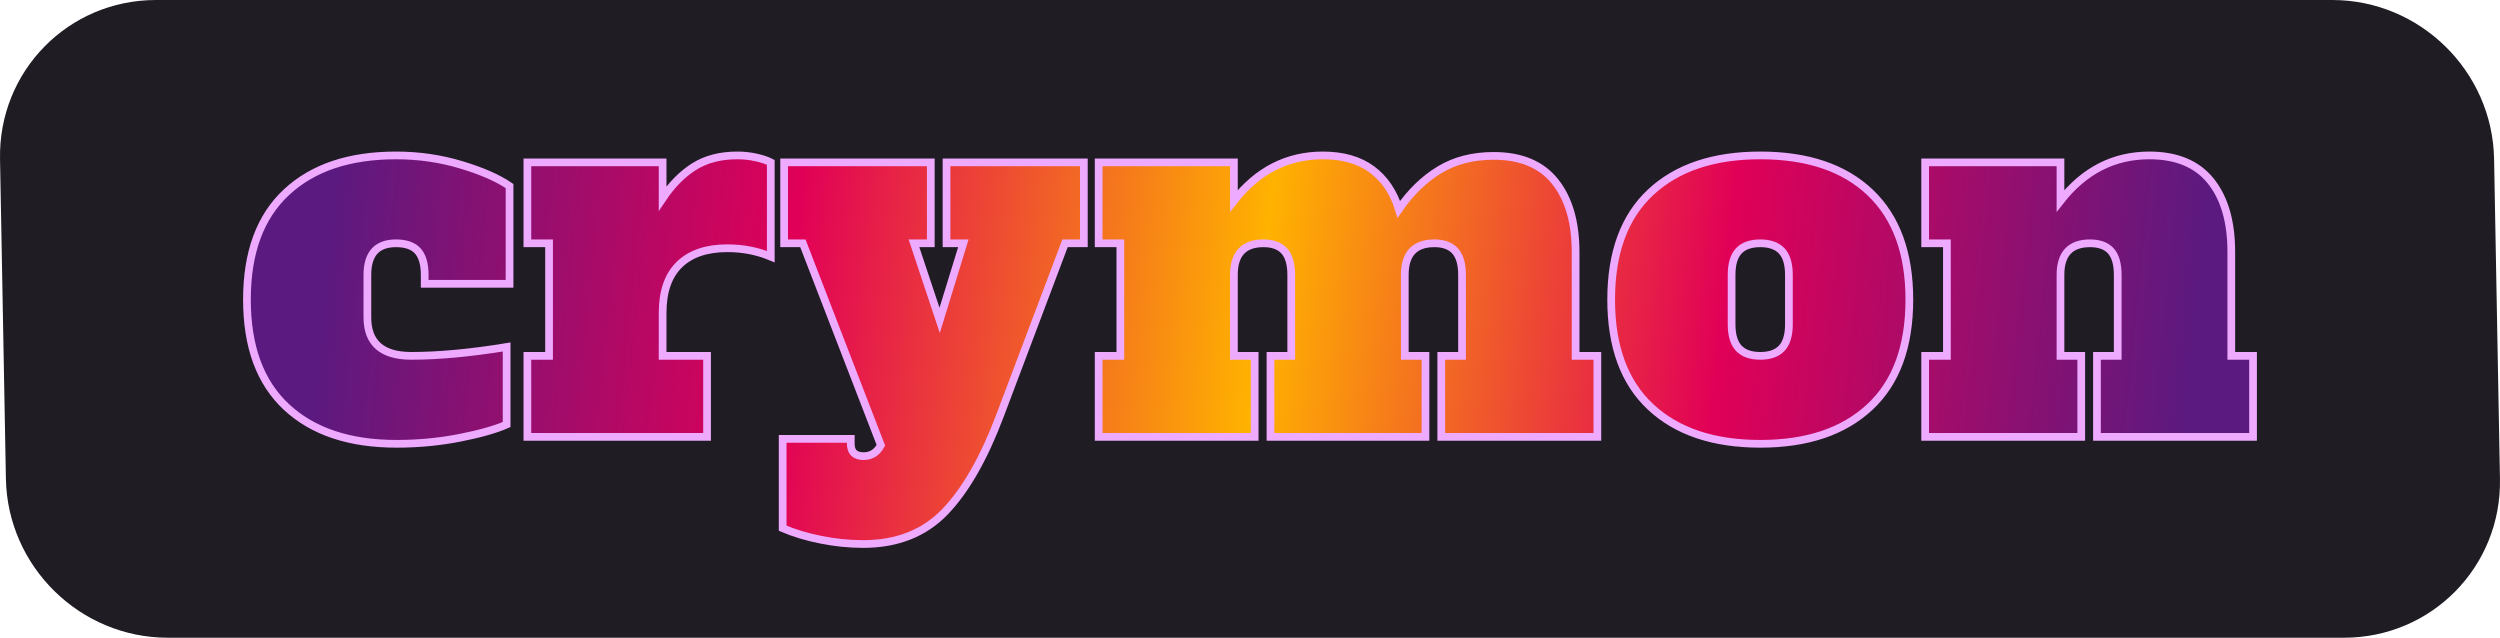
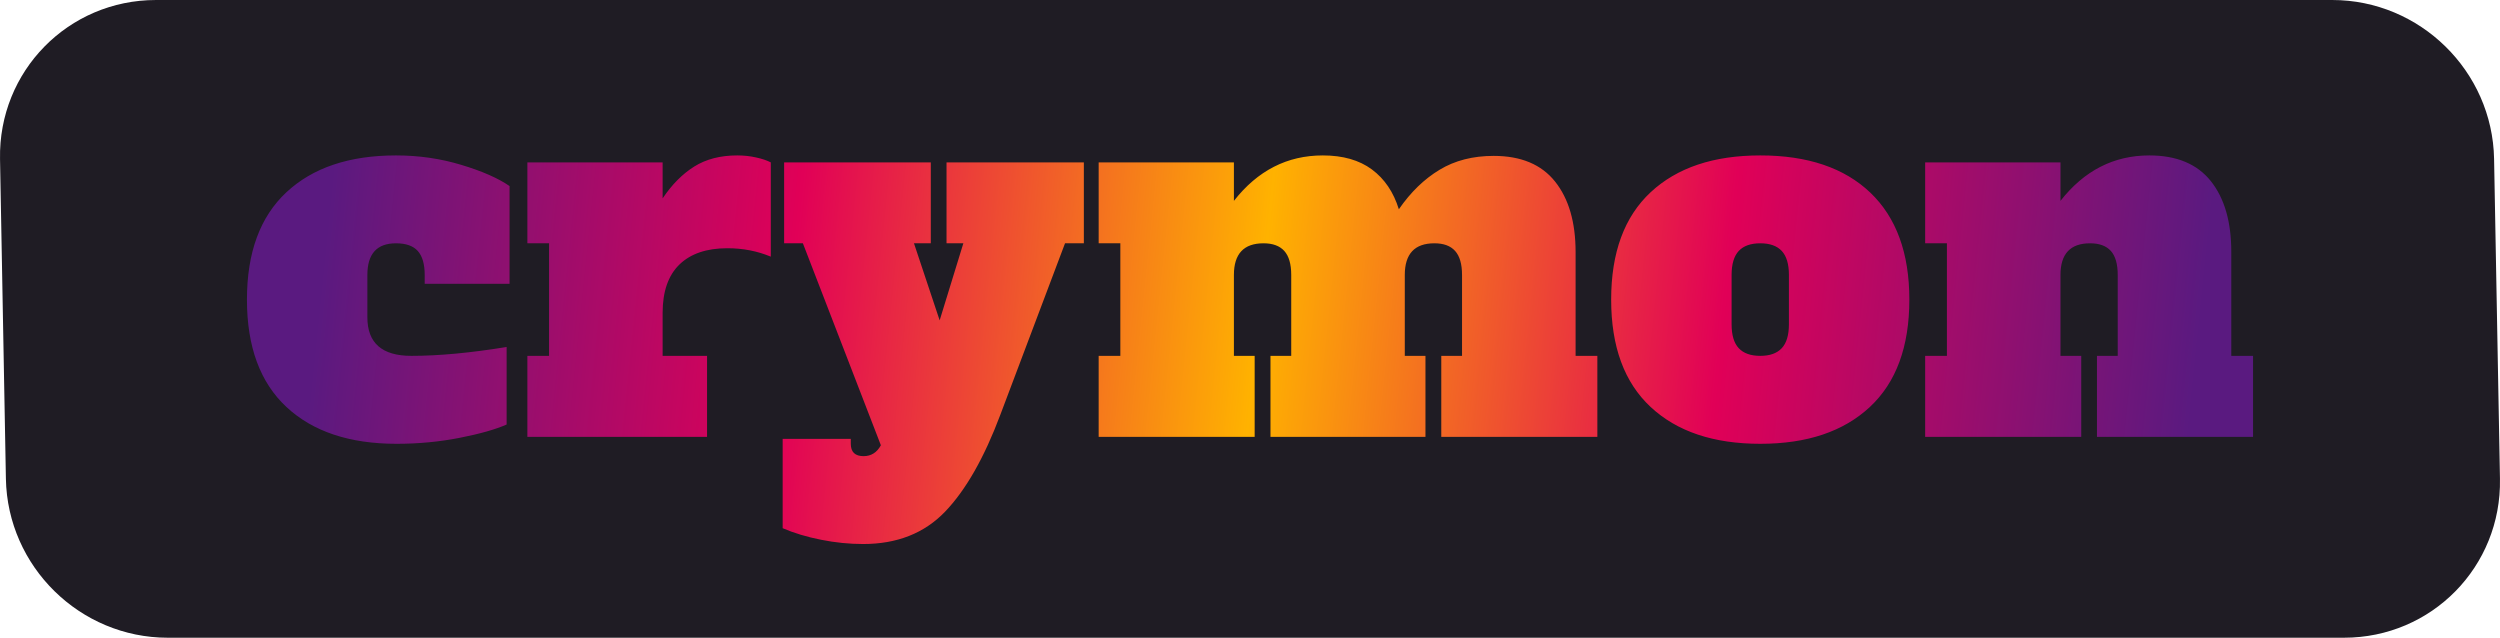
- <svg xmlns="http://www.w3.org/2000/svg" width="324.05" height="82.662" preserveAspectRatio="xMidYMid" version="1.1" viewBox="61.959 5.6 324.05 82.662">
+ <svg xmlns="http://www.w3.org/2000/svg" xmlns:xlink="http://www.w3.org/1999/xlink" width="324.05" height="82.662" preserveAspectRatio="xMidYMid" version="1.1" viewBox="61.959 5.6 324.05 82.662">
  <defs>
+     <linearGradient id="linearGradient2">
+       <stop stop-color="#ffb200" offset="0" />
+       <stop stop-color="#e10057" offset=".52" />
+       <stop stop-color="#5a1a80" offset="1" />
+     </linearGradient>
    <filter id="editing-jagged-46" x="0" y="0" width="1" height="1">
      <feTurbulence baseFrequency="0" result="turb" seed="1" />
      <feDisplacementMap in="SourceGraphic" in2="turb" />
    </filter>
    <linearGradient id="linearGradient4-4" x1="11.504" x2="253.09" y1="-29.78" y2="-4.92" gradientTransform="translate(.95179 1.8109)" gradientUnits="userSpaceOnUse">
      <stop stop-color="#5a1a80" offset="0" />
      <stop stop-color="#e10057" offset=".25" />
      <stop stop-color="#ffb200" offset=".5" />
      <stop stop-color="#e10057" offset=".746" />
      <stop stop-color="#5a1a80" offset="1" />
    </linearGradient>
-     <linearGradient id="linearGradient5" x1="119.98" x2="380.01" y1="88.89" y2="88.89" gradientUnits="userSpaceOnUse">
-       <stop stop-color="#ffb200" offset="0" />
-       <stop stop-color="#e10057" offset=".52" />
-       <stop stop-color="#5a1a80" offset="1" />
-     </linearGradient>
+     <linearGradient id="linearGradient5" x1="119.98" x2="380.01" y1="88.89" y2="88.89" gradientUnits="userSpaceOnUse" xlink:href="#linearGradient2" />
  </defs>
  <style>text {
  font-size: 64px;
  font-family: Arial Black;
  dominant-baseline: central;
  text-anchor: middle;
}</style>
-   <g transform="translate(92.116 60.415)" filter="url(#editing-jagged-46)">
+   <g transform="translate(92.116 60.415)" fill="url(#linearGradient5)" filter="url(#editing-jagged-46)">
    <rect transform="matrix(1 0 .018366 .99983 0 0)" x="-29.525" y="-54.824" width="323.28" height="82.676" ry="20.598" fill="#1f1c24" />
-     <path d="m21.242 2.711q-9.15 0-14.27-4.77t-5.12-13.92 5.12-13.92 14.2-4.77q4.42 0 8.45 1.22 4.03 1.21 6.27 2.75v12.67h-11v-1.15q0-2.11-0.9-3.11-0.9-0.99-2.82-0.99-3.71 0-3.71 4.1v5.5q0 4.99 5.7 4.99 5.31 0 12.35-1.15v10.05q-2.18 0.96-6.11 1.73-3.94 0.77-8.16 0.77zm44.16-37.38q1.28 0 2.43 0.26 1.15 0.25 1.92 0.64v12.22q-2.62-1.09-5.63-1.09-4.03 0-6.21 2.11-2.18 2.12-2.18 6.28v5.56h5.76v10.5h-23.29v-10.5h2.81v-14.59h-2.81v-10.49h17.53v4.67q1.8-2.69 4.1-4.13t5.57-1.44zm27.13 0.9h17.8v10.49h-2.44l-8.38 22.21q-3.14 8.38-7.17 12.58-4.03 4.19-10.62 4.19-2.69 0-5.44-0.55-2.75-0.54-4.99-1.5v-11.58h8.83v0.64q0 1.6 1.66 1.6 1.47 0 2.24-1.41l-10.11-26.18h-2.43v-10.49h19.01v10.49h-2.18l3.33 9.99 3.07-9.99h-2.18zm81.54 25.08h2.82v10.5h-20.23v-10.5h2.69v-10.49q0-2.11-0.9-3.11-0.89-0.99-2.68-0.99-3.84 0-3.84 4.1v10.49h2.68v10.5h-20.09v-10.5h2.69v-10.49q0-2.11-0.9-3.11-0.9-0.99-2.69-0.99-3.84 0-3.84 4.1v10.49h2.69v10.5h-20.22v-10.5h2.81v-14.59h-2.81v-10.49h17.53v4.99q4.61-5.89 11.52-5.89 3.91 0 6.37 1.82 2.46 1.83 3.49 5.16 2.3-3.33 5.28-5.12 2.97-1.8 7.01-1.8 5.31 0 7.96 3.33 2.66 3.33 2.66 9.15zm23.94 11.4q-9.09 0-14.21-4.77t-5.12-13.92 5.12-13.92 14.21-4.77q9.21 0 14.27 4.83 5.05 4.83 5.05 13.86 0 9.15-5.12 13.92t-14.2 4.77zm0-11.4q1.85 0 2.78-0.99t0.93-3.1v-6.4q0-2.11-0.93-3.11-0.93-0.99-2.78-0.99-1.86 0-2.79 0.99-0.93 1-0.93 3.11v6.4q0 2.11 0.93 3.1t2.79 0.99zm61.05 0h2.82v10.5h-20.23v-10.5h2.69v-10.49q0-2.11-0.89-3.11-0.9-0.99-2.69-0.99-3.84 0-3.84 4.1v10.49h2.69v10.5h-20.23v-10.5h2.82v-14.59h-2.82v-10.49h17.54v4.99q4.61-5.89 11.52-5.89 5.31 0 7.97 3.33 2.65 3.33 2.65 9.15z" fill="url(#linearGradient4-4)" stroke="#eaf" />
+     <path d="m21.242 2.711q-9.15 0-14.27-4.77t-5.12-13.92 5.12-13.92 14.2-4.77q4.42 0 8.45 1.22 4.03 1.21 6.27 2.75v12.67h-11v-1.15q0-2.11-0.9-3.11-0.9-0.99-2.82-0.99-3.71 0-3.71 4.1v5.5q0 4.99 5.7 4.99 5.31 0 12.35-1.15v10.05q-2.18 0.96-6.11 1.73-3.94 0.77-8.16 0.77zm44.16-37.38q1.28 0 2.43 0.26 1.15 0.25 1.92 0.64v12.22q-2.62-1.09-5.63-1.09-4.03 0-6.21 2.11-2.18 2.12-2.18 6.28v5.56h5.76v10.5h-23.29v-10.5h2.81v-14.59h-2.81v-10.49h17.53v4.67q1.8-2.69 4.1-4.13t5.57-1.44zm27.13 0.9h17.8v10.49h-2.44l-8.38 22.21q-3.14 8.38-7.17 12.58-4.03 4.19-10.62 4.19-2.69 0-5.44-0.55-2.75-0.54-4.99-1.5v-11.58h8.83v0.64q0 1.6 1.66 1.6 1.47 0 2.24-1.41l-10.11-26.18h-2.43v-10.49h19.01v10.49h-2.18l3.33 9.99 3.07-9.99h-2.18zm81.54 25.08h2.82v10.5h-20.23v-10.5h2.69v-10.49q0-2.11-0.9-3.11-0.89-0.99-2.68-0.99-3.84 0-3.84 4.1v10.49h2.68v10.5h-20.09v-10.5h2.69v-10.49q0-2.11-0.9-3.11-0.9-0.99-2.69-0.99-3.84 0-3.84 4.1v10.49h2.69v10.5h-20.22v-10.5h2.81v-14.59h-2.81v-10.49h17.53v4.99q4.61-5.89 11.52-5.89 3.91 0 6.37 1.82 2.46 1.83 3.49 5.16 2.3-3.33 5.28-5.12 2.97-1.8 7.01-1.8 5.31 0 7.96 3.33 2.66 3.33 2.66 9.15zm23.94 11.4q-9.09 0-14.21-4.77t-5.12-13.92 5.12-13.92 14.21-4.77q9.21 0 14.27 4.83 5.05 4.83 5.05 13.86 0 9.15-5.12 13.92t-14.2 4.77zm0-11.4q1.85 0 2.78-0.99t0.93-3.1v-6.4q0-2.11-0.93-3.11-0.93-0.99-2.78-0.99-1.86 0-2.79 0.99-0.93 1-0.93 3.11v6.4q0 2.11 0.93 3.1t2.79 0.99zm61.05 0h2.82v10.5h-20.23v-10.5h2.69v-10.49q0-2.11-0.89-3.11-0.9-0.99-2.69-0.99-3.84 0-3.84 4.1v10.49h2.69v10.5h-20.23v-10.5h2.82v-14.59h-2.82v-10.49h17.54v4.99q4.61-5.89 11.52-5.89 5.31 0 7.97 3.33 2.65 3.33 2.65 9.15z" fill="url(#linearGradient4-4)" />
  </g>
</svg>
